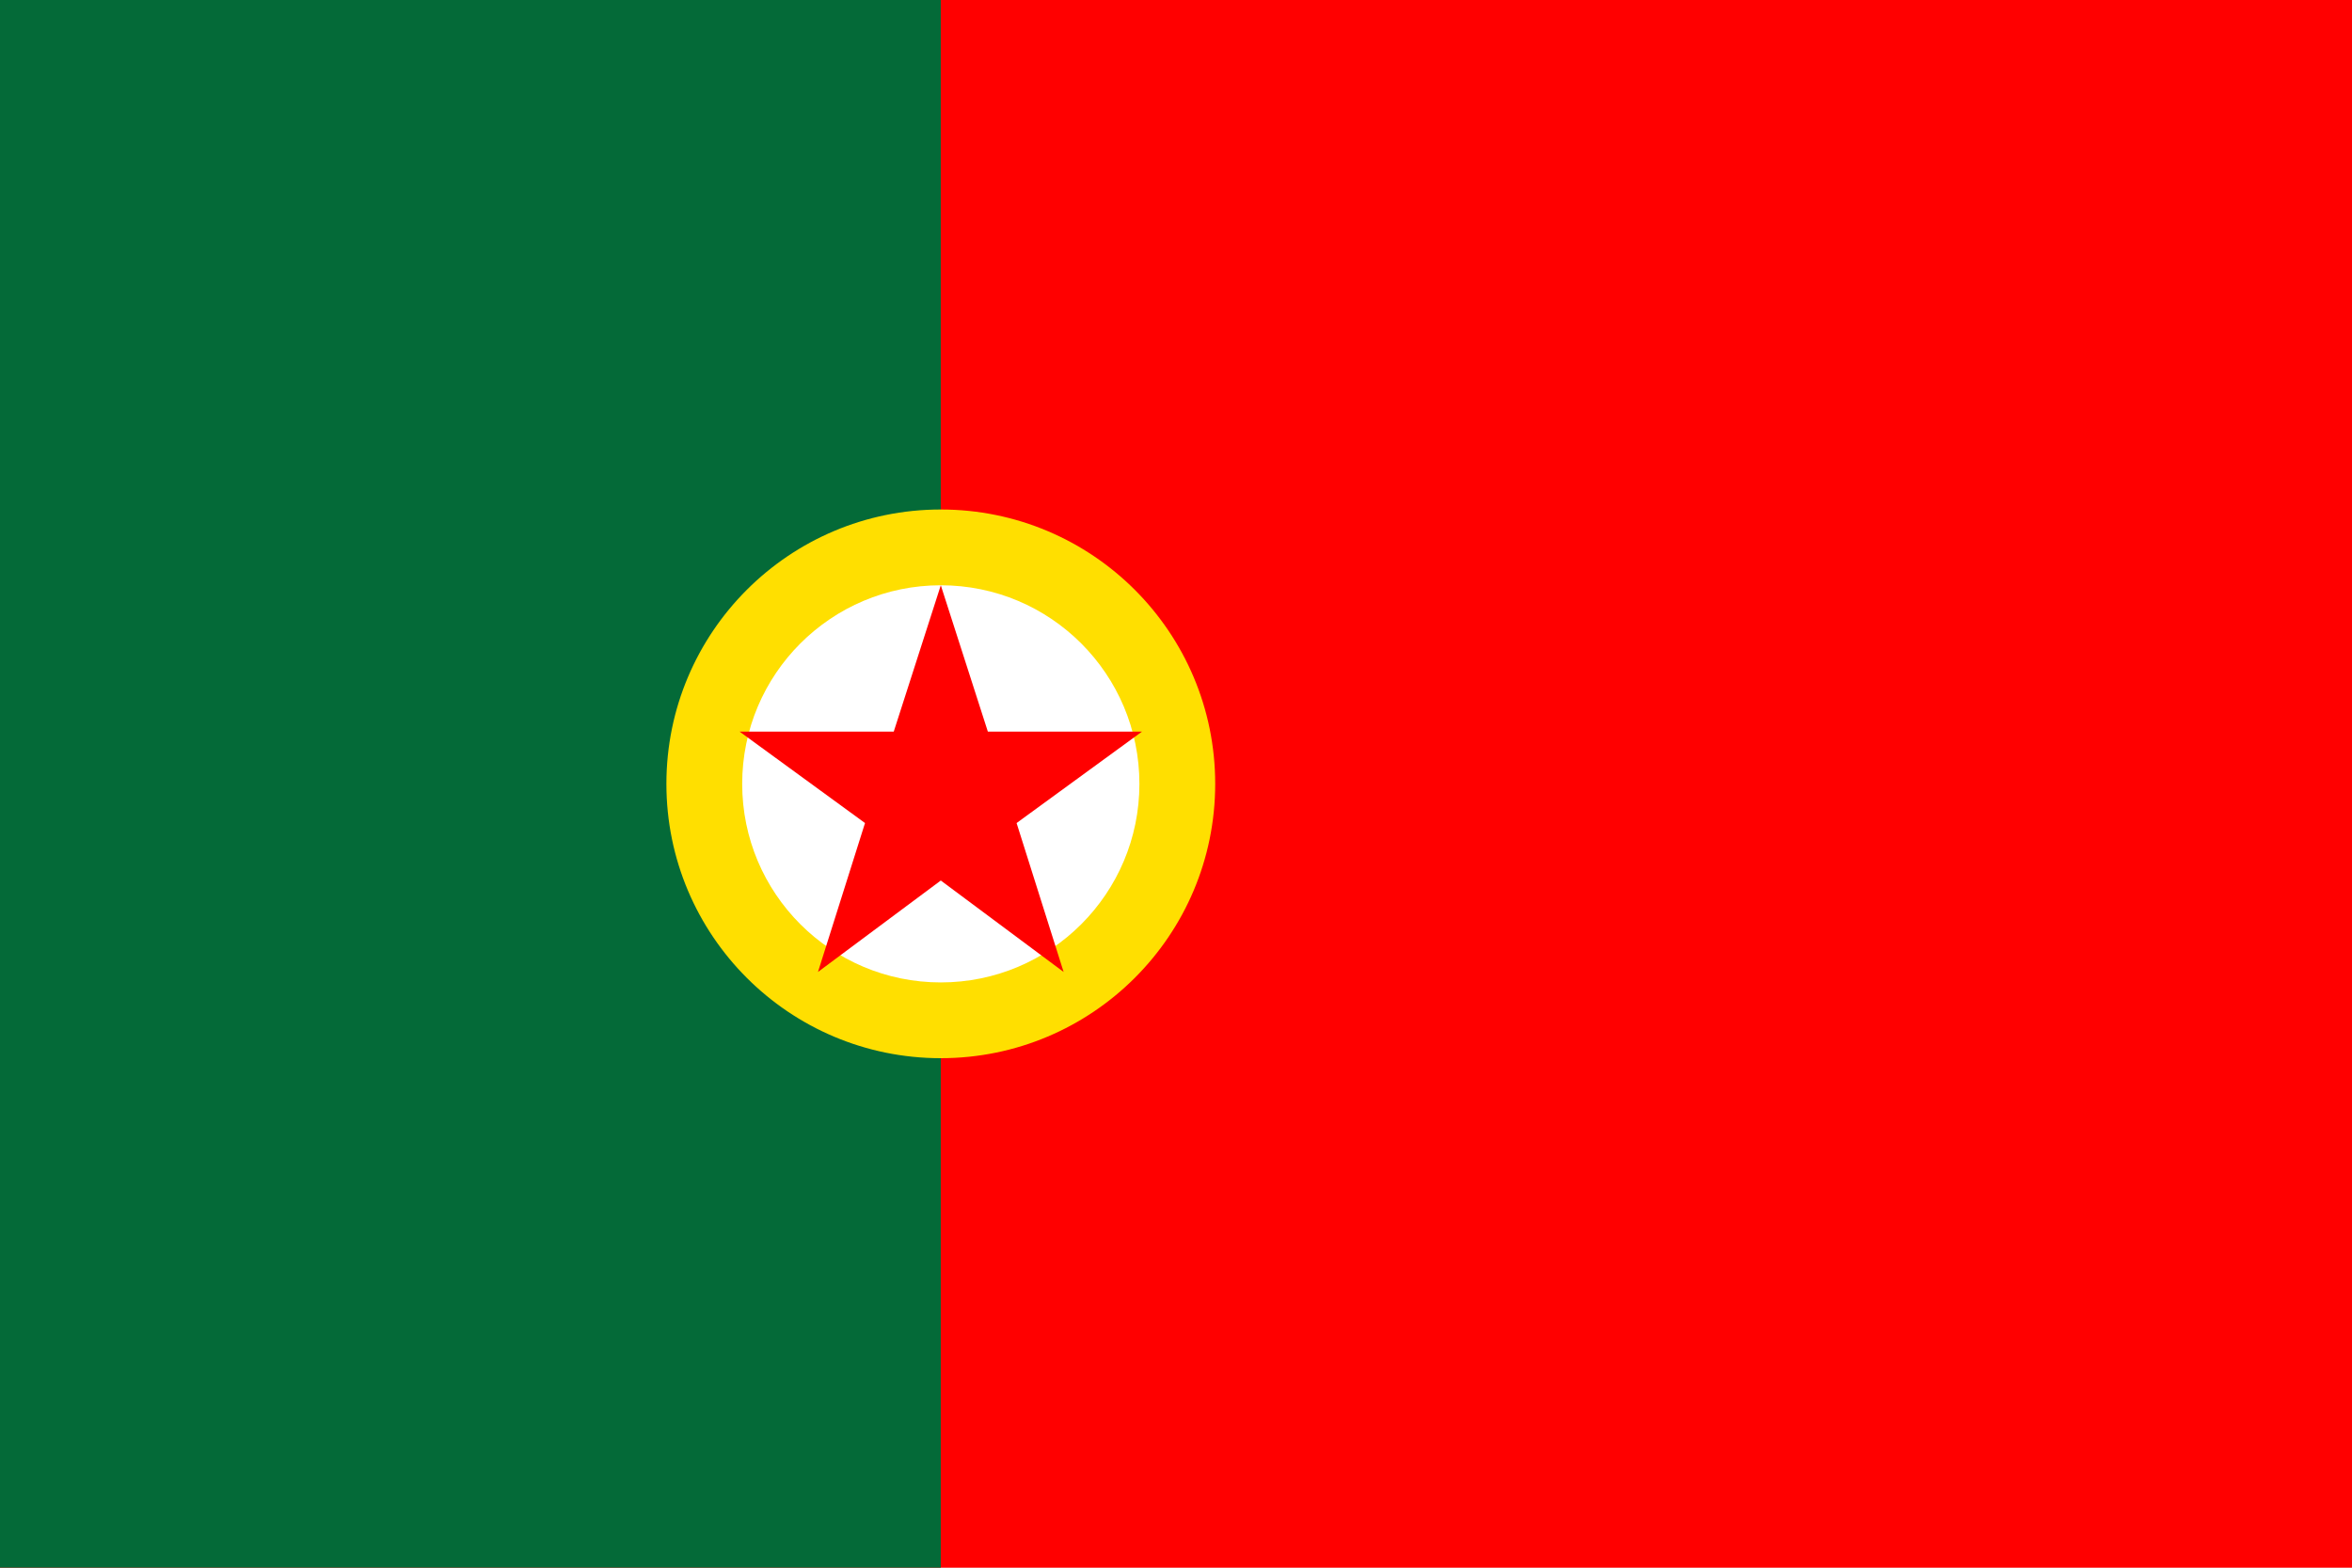
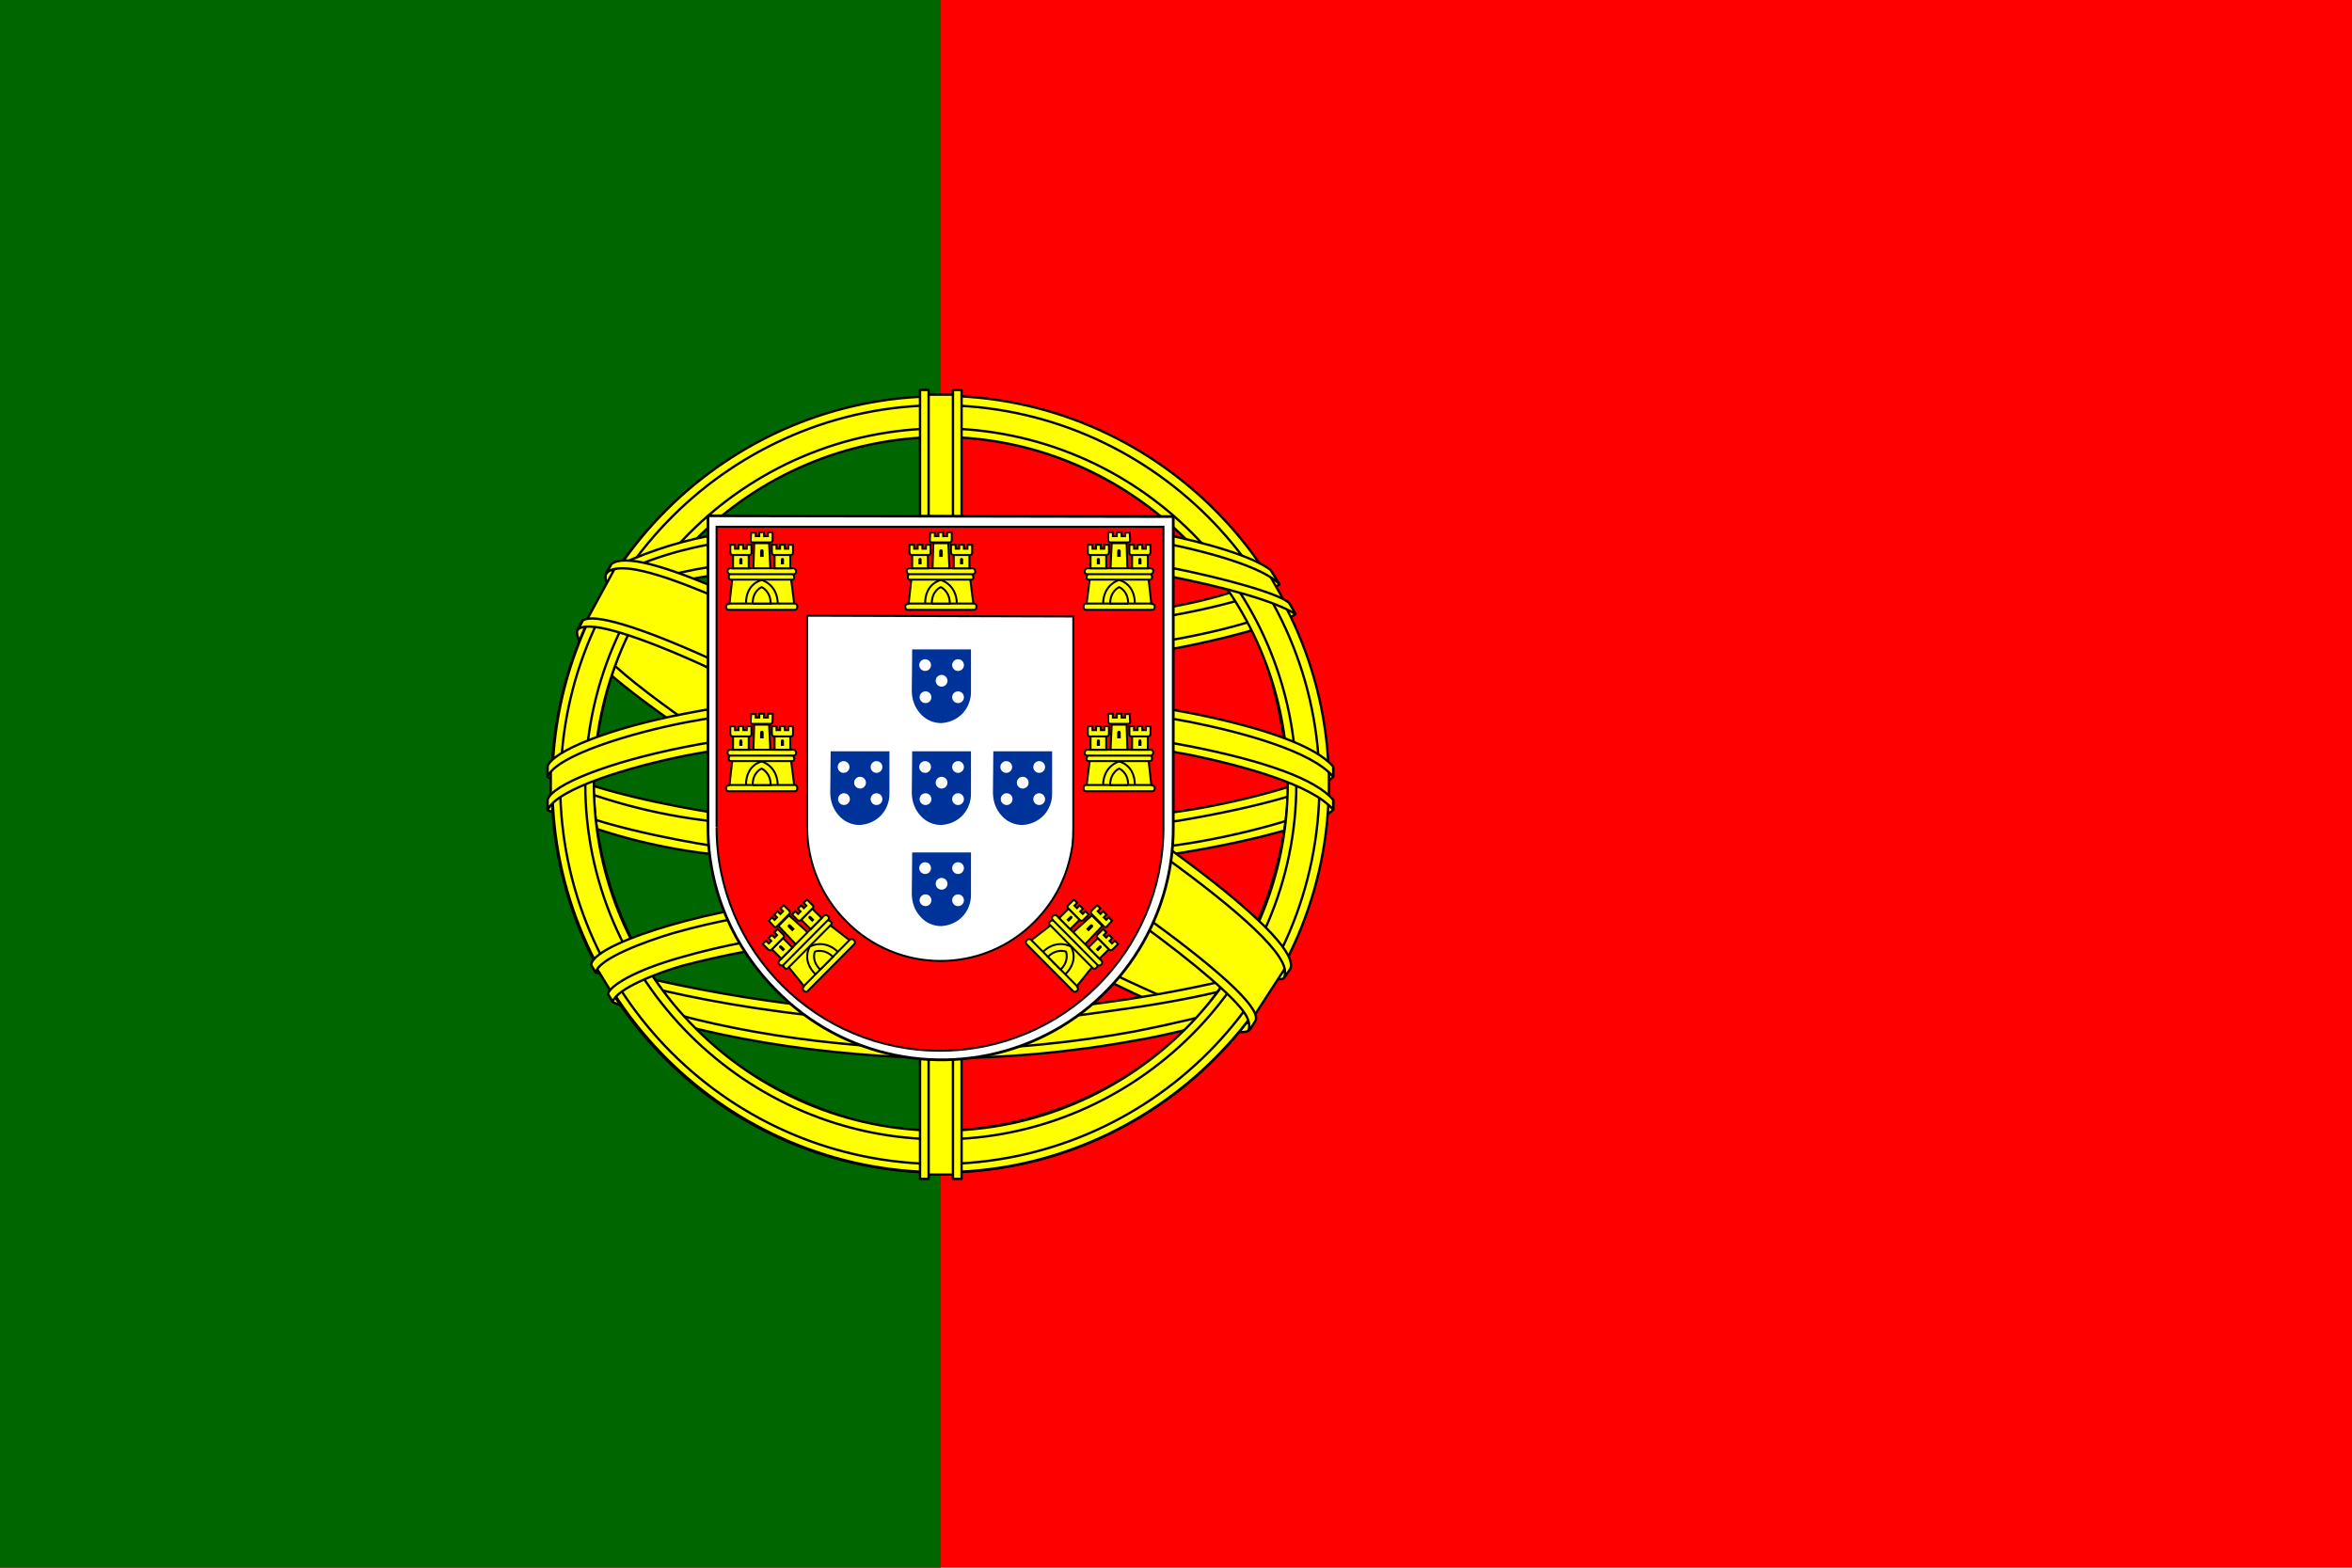
- <svg xmlns="http://www.w3.org/2000/svg" viewBox="0 0 900 600">
-   <rect width="900" height="600" fill="#ff0000" />
-   <rect width="360" height="600" fill="#046a38" />
-   <circle cx="360" cy="300" r="105" fill="#ffdf00" />
-   <circle cx="360" cy="300" r="76" fill="#fff" />
-   <path d="M360 224l18 56h59l-48 35 18 57-47-35-47 35 18-57-48-35h59z" fill="#ff0000" />
+ <svg xmlns="http://www.w3.org/2000/svg" xmlns:xlink="http://www.w3.org/1999/xlink" width="600" height="400">
+   <path fill="red" d="M0 0h600v400H0z" />
+   <path fill="#060" d="M0 0h240v400H0z" />
+   <g fill="#ff0" fill-rule="evenodd" stroke="#000" stroke-linecap="round" stroke-linejoin="round" stroke-width=".6">
+     <path d="M318.2 262c-30.2-.9-168.7-87.3-169.6-101.1l7.6-12.8c13.7 20 155.4 104 169.3 101.1z" />
+     <path d="M154.6 146.4c-2.7 7.3 36.1 31.3 82.9 59.8 46.7 28.4 87 46 90 43.4l1.4-2.5q-1 1.4-4 .5c-12.7-3.6-45.6-18.8-86.4-43.5s-76.3-47.5-81.8-57.2c-.4-.7-.7-2-.6-2.9h-.2l-1.1 2zm164.4 116q-.7 1.3-3.3.8c-11.3-1.2-45.6-18-86.2-42.2-47.2-28.3-86.2-54-82-60.8l1.2-2h.2c-3.8 11.5 77 57.7 81.7 60.6 46.7 29 86.1 45.9 89.6 41.5z" />
+     <path d="M240.2 169.2c30.2-.2 67.5-4.1 89-12.7l-4.6-7.5c-12.7 7-50.2 11.7-84.7 12.4-40.7-.4-69.5-4.2-83.9-13.9l-4.3 8c26.4 11.2 53.6 13.6 88.5 13.7" />
+     <path d="M330.4 156.7c-.7 1.2-14.7 6-35.3 9.6a390 390 0 0 1-107.7.6c-21.7-3.4-32.9-8-37-9.8l1-2a160 160 0 0 0 36.3 9.6 386 386 0 0 0 107-.7c21-3.4 32.6-7.8 34.2-9.9zm-4-7.6c-2.3 1.8-13.7 5.9-33.8 9a364 364 0 0 1-52.3 3.8 351 351 0 0 1-50.5-3.3c-20.4-2.7-31.3-7.5-35.2-8.9l1.2-2c3 1.5 13.5 5.8 34.2 8.7 12.8 1.8 29.7 3.2 50.3 3.2 21.7 0 38.5-1.8 51.9-3.7 20.2-2.8 31-8 32.7-9.3zm-185.5 56.6c18.6 10 59.9 15 99 15.4 35.6 0 82-5.6 99.3-14.7l-.5-10c-5.4 8.4-55.1 16.6-99.2 16.2-44.1-.3-85-7.1-98.7-16z" />
+     <path d="M340.1 204.2v2.4c-2.6 3.1-19 7.8-39.4 11.1a407 407 0 0 1-61.3 4.2c-24 0-43.2-1.7-58.1-4a145 145 0 0 1-41.6-11.2V204c9 6 33.6 10.5 41.9 11.8 14.8 2.3 33.9 4 57.8 4a405 405 0 0 0 61-4.2c14.7-2 35.6-7.6 39.7-11.3m0-8.5v2.4c-2.6 3.1-19 7.8-39.4 11.2a407 407 0 0 1-61.3 4.1c-24 0-43.2-1.7-58.1-4a145 145 0 0 1-41.6-11.2v-2.8c9 6 33.7 10.5 42 11.8a382 382 0 0 0 57.7 4c25.2 0 45.5-1.8 61-4.2 14.7-2 35.6-7.6 39.7-11.3m-100.3 64.5c-42.8-.2-79.4-11.6-87.2-13.5l5.7 8.8a234 234 0 0 0 81.9 13.4c32.5-1 61-3.5 81-13.2l5.7-9.2c-13.6 6.4-60 13.7-87.1 13.7" />
+     <path d="m323.3 253.7-2.6 3.8c-9.4 3.4-24.3 6.9-30.6 7.9a277 277 0 0 1-50.3 4.6c-37.9-.6-68.9-8-83.5-14.3l-1.1-2 .2-.3 2 .7c25.9 9.3 55 13 82.6 13.7 17.6 0 35.1-2 49.3-4.6 21.8-4.3 30.6-7.6 33.3-9zm5-8.3zl-1.9 3.3c-5 1.8-18.7 5.8-38.6 8.6-13.2 1.8-21.4 3.5-47.5 4-49-1.2-80.8-10.8-88.3-13.2l-1.1-2.1a372 372 0 0 0 89.4 13c24-.4 34.1-2.2 47.1-4 23.3-3.6 35-7.4 38.6-8.5l-.2-.2z" />
+     <path d="M328.8 197.8a96 96 0 0 1-25.8 64.5 93 93 0 0 1-63.6 26.3c-28.4.6-55.1-18-62.3-26a95 95 0 0 1-25.8-63.3c1.7-30.7 13.8-52 31.3-66.8s40.7-21.8 60-21.3a92 92 0 0 1 66.6 33.4c11.8 14.2 17 29.7 19.6 53.2m-89.2-96.4a99.3 99.3 0 0 1 99.3 98.7 99 99 0 0 1-198.2 0 99 99 0 0 1 99-98.7" />
+     <path d="M240 101c54.4 0 99 44.6 99 99.1s-44.6 99-99 99c-54.6 0-99.1-44.5-99.1-99s44.5-99 99-99m-97 99.1a97 97 0 0 0 97 96.8 97 97 0 0 0 96.7-96.8c0-53.3-43.7-96.8-96.8-96.8S143 146.9 143 200.2" />
+     <path d="M240 109.3a91 91 0 0 1 90.7 90.7c0 49.9-41 90.7-90.7 90.7S149.3 250 149.3 200a91 91 0 0 1 90.7-90.7M151.5 200c0 48.7 40 88.5 88.5 88.5s88.5-39.8 88.5-88.5-40-88.5-88.5-88.5a89 89 0 0 0-88.5 88.5" />
+     <path d="M244 100.7h-8.5v199h8.5z" />
+     <path d="M243.1 99.5h2.2v201.3h-2.2zm-8.4 0h2.2v201.3h-2.2z" />
+     <path d="M339 204v-7.4l-6-5.6-34-9-49-5-59 3-42 10-8.5 6.3v7.3L162 194l51-8h49l36 4 25 6z" />
+     <path d="M240 184.8c23.3 0 46 2.2 64 5.7 18.6 3.7 31.7 8.3 36.1 13.6v2.5c-5.4-6.4-23-11.2-36.5-14a341 341 0 0 0-63.7-5.6c-24.5 0-47.3 2.4-65 5.8-14 2.8-32.9 8.4-35.2 13.9V204c1.3-3.8 15.3-9.5 35-13.4 17.7-3.5 40.6-5.8 65.3-5.8m0-8.5c23.3 0 46 2.2 64 5.7 18.6 3.7 31.7 8.4 36.1 13.6v2.6c-5.4-6.5-23-11.3-36.5-14a341 341 0 0 0-63.6-5.7 353 353 0 0 0-65 5.8c-13.5 2.6-33.1 8.4-35.3 13.9v-2.7c1.3-3.8 15.6-9.7 35-13.4 17.7-3.5 40.6-5.8 65.3-5.8m-.5-43.3c36.8-.2 69 5.1 83.7 12.6l5.3 9.3c-12.7-6.9-47.4-14-89-13-33.8.3-70 3.8-88.1 13.5l6.4-10.8c14.9-7.7 50-11.6 81.7-11.6" />
+     <path d="M240 140.6c21 0 41.3 1.1 57.4 4 15 2.9 29.4 7 31.5 9.3l1.6 2.8c-5-3.2-17.4-6.8-33.4-9.9-16-3-36.3-4-57.2-4-23.7 0-42.1 1.2-58 4a102 102 0 0 0-31.1 9.7l1.5-3a104 104 0 0 1 29.2-8.9c16.4-3 35-3.9 58.5-4m0-8.5c20 0 40 1.1 55.4 3.9 12.2 2.4 24.3 6 28.7 9.4l2.3 3.7c-4-4.4-18.8-8.6-32-11a353 353 0 0 0-54.4-3.8c-21.1 0-40.7 1.4-55.8 4.1a91 91 0 0 0-27.7 8.6l2-3.1a99 99 0 0 1 25.4-7.7 334 334 0 0 1 56-4m49.3 109.1a259 259 0 0 0-49.3-3.8c-61.4.7-81.2 12.6-83.6 16.2l-4.6-7.5c15.6-11.3 49-17.6 88.6-17q30.8.3 53 4.6z" />
+     <path d="M239.6 236.5c17 .2 33.8 1 50 4l-1.2 2c-15-2.8-31-3.8-48.8-3.7a236 236 0 0 0-65.5 7.6c-6.3 1.8-16.7 5.8-17.8 9.2l-1.2-2c.4-2 6.7-6 18.5-9.3 22.8-6.6 44.2-7.7 66-7.8m.8-8.6c17.7.3 36 1.1 53.7 4.6l-1.2 2.2c-16-3.2-31.4-4.3-52.4-4.6-22.8 0-46.9 1.7-68.8 8-7.1 2.1-19.3 6.6-19.7 10.1l-1.2-2c.3-3.3 10.9-7.5 20.4-10.2 22-6.4 46.2-8.1 69.2-8.1" />
+     <path d="m327.6 247.4-7.4 11.4L299 240l-55-37-62-34-32.2-11 6.9-12.7 2.3-1.3 20 5 66 34 38 24 32 23 13 15z" />
+     <path d="M148.7 158.3c5.6-3.8 47 14.6 90.5 40.8 43.3 26.3 84.7 56 81 61.5l-1.3 2-.5.4c0-.1.7-.9-.1-3-1.9-6-31.2-29.4-79.9-58.8-47.5-28.3-87-45.4-91-40.5zm180.4 89c3.6-7.1-35-36.1-82.6-64.4-48.9-27.6-84-44-90.5-39l-1.4 2.5.4-.4c1.1-1 3-1 4-1 11 .2 42.6 14.8 87 40.2 19.4 11.3 82 51.5 81.8 62.8 0 1 0 1.2-.3 1.6z" />
+   </g>
+   <path fill="#fff" stroke="#000" stroke-linejoin="bevel" stroke-width=".7" d="M180.6 211c0 16.3 6.7 31 17.5 41.8A59.1 59.1 0 0 0 299.3 211v-79.2l-118.7-.2z" />
+   <path fill="red" stroke="#000" stroke-width=".5" d="M182.8 211.1a57 57 0 0 0 114 0v-76.7h-114V211m91-53.7v54q0 2.2-.2 4.3-1.7 11.6-9.8 19.7a33.7 33.7 0 0 1-47.9-.2 34 34 0 0 1-10-24v-54z" />
+   <g id="e">
+     <g id="d" fill="#ff0" stroke="#000" stroke-width=".5">
+       <path stroke="none" d="M190.2 154.4c.1-5.5 4-6.8 4-6.8.1 0 4.3 1.4 4.3 6.9z" />
+       <path d="m186.8 147.7-.7 6.3h4.2c0-5.2 4-6 4-6 .1 0 4 1.1 4.1 6h4.2l-.8-6.3zm-.9 6.3h16.9q.6.1.6.8t-.6.8h-17q-.5 0-.6-.8 0-.6.7-.7z" />
+       <path d="M192 154c0-3.3 2.3-4.2 2.3-4.2s2.3 1 2.3 4.2H192m-5.8-9h16.3q.5.1.6.8 0 .6-.6.7h-16.3q-.5-.1-.6-.7t.6-.8zm.4 1.5H202q.5 0 .6.7t-.6.7h-15.5q-.6 0-.6-.7t.6-.7zm5-10.6h1.2v.9h.9v-1h1.2v1h1v-1h1.2v2q-.1.6-.5.6H192q-.5 0-.5-.5zm4.6 2.7.3 6.4h-4.3l.2-6.4h3.8" />
+       <path id="a" d="M191 141.6v3.4h-4v-3.4z" />
+       <use xlink:href="#a" x="10.6" />
+       <path id="b" d="M186.3 139h1.2v1h.9v-1h1.2v1h.9v-1h1.2v2q0 .6-.5.6h-4.3q-.5 0-.6-.6z" />
+       <use xlink:href="#b" x="10.6" />
+       <path fill="#000" stroke="none" d="M193.9 140.6c0-.6.9-.6.9 0v1.5h-.9z" />
+       <path id="c" fill="#000" stroke="none" d="M188.6 142.8c0-.6.8-.6.8 0v1.2h-.8z" />
+       <use xlink:href="#c" x="10.6" />
+     </g>
+     <use xlink:href="#d" y="46.3" />
+     <use xlink:href="#d" transform="rotate(-45.2 312.8 180)" />
+   </g>
+   <use xlink:href="#d" x="45.7" />
+   <use xlink:href="#e" transform="matrix(-1 0 0 1 479.8 0)" />
+   <g id="f">
+     <path fill="#039" d="M232.6 202.4q.1 3.4 2.2 5.7a7 7 0 0 0 5.3 2.4q3.2-.2 5.4-2.4a8 8 0 0 0 2.2-5.7v-10.7h-15z" />
+     <path stroke="#fff" stroke-linecap="round" stroke-width="3" d="M236 195.7v0m8.4 0v0m-4.2 4v0m-4.1 4.2v0m8.3 0v0" />
+   </g>
+   <use xlink:href="#f" y="-26" />
+   <use xlink:href="#f" x="-20.8" />
+   <use xlink:href="#f" x="20.7" />
+   <use xlink:href="#f" y="25.8" />
</svg>
